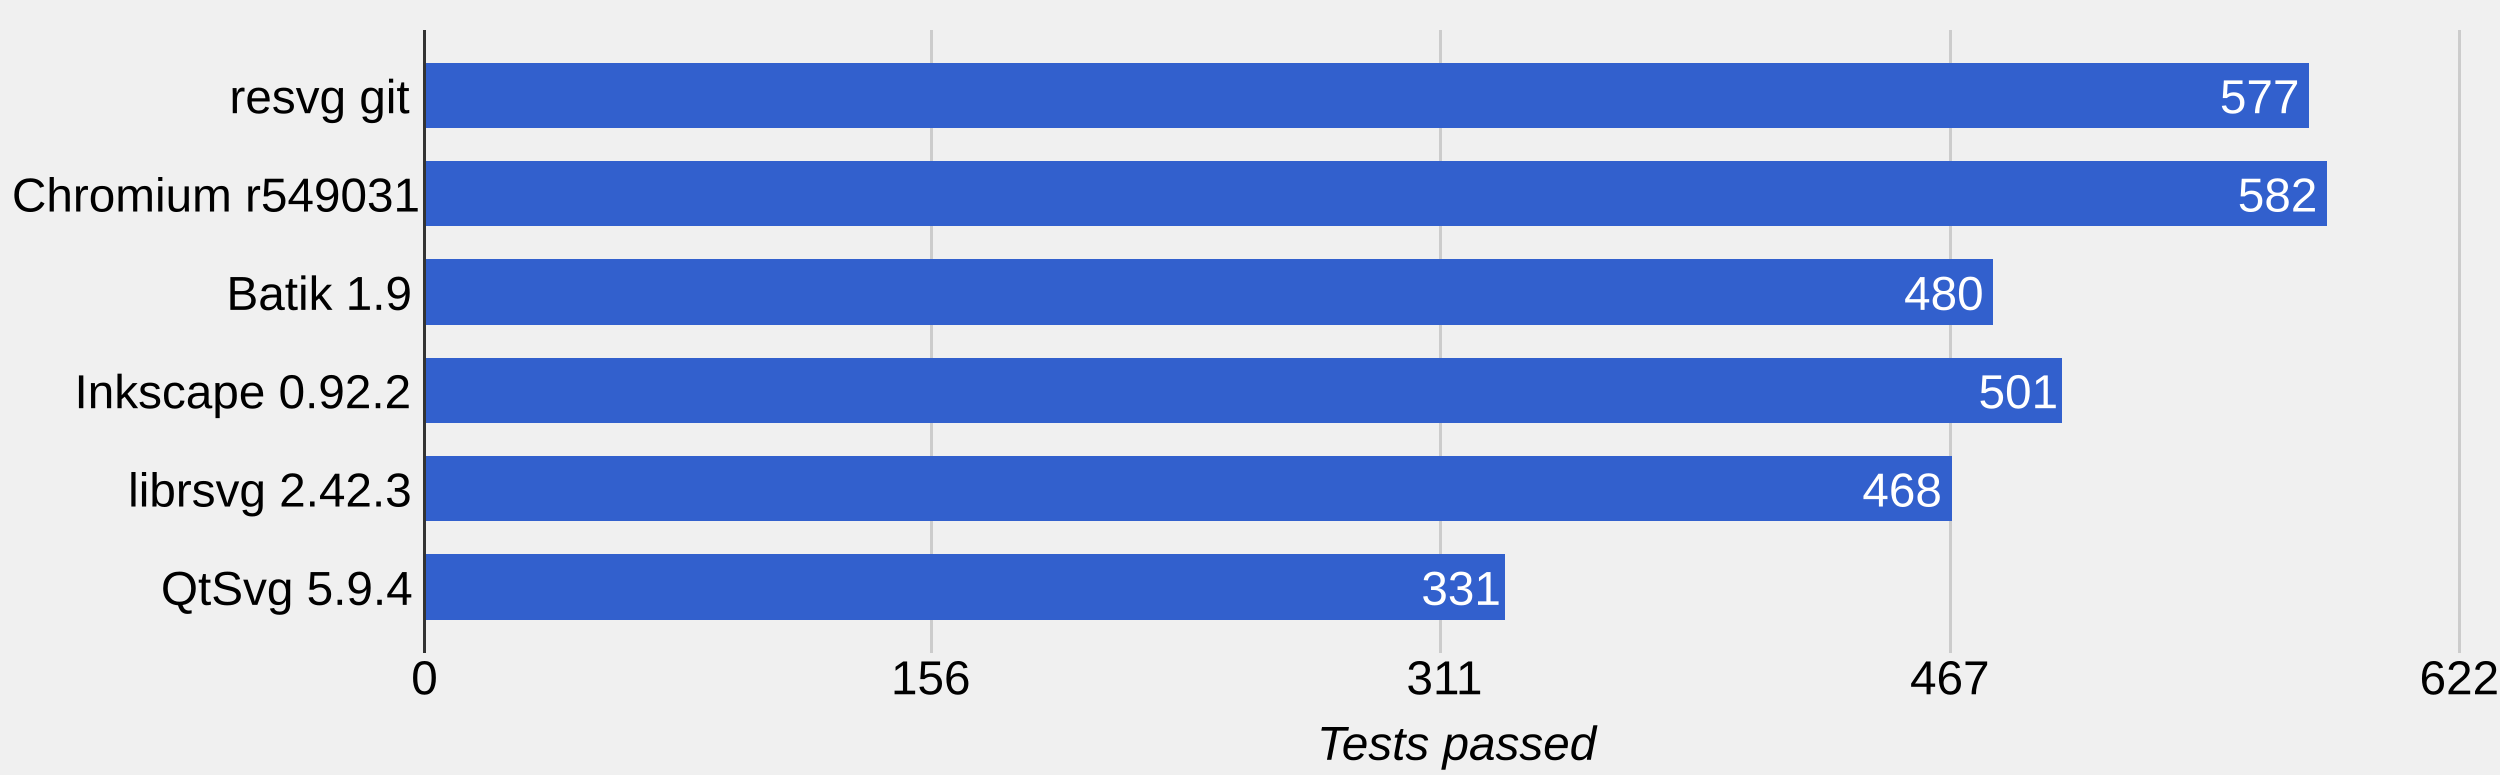
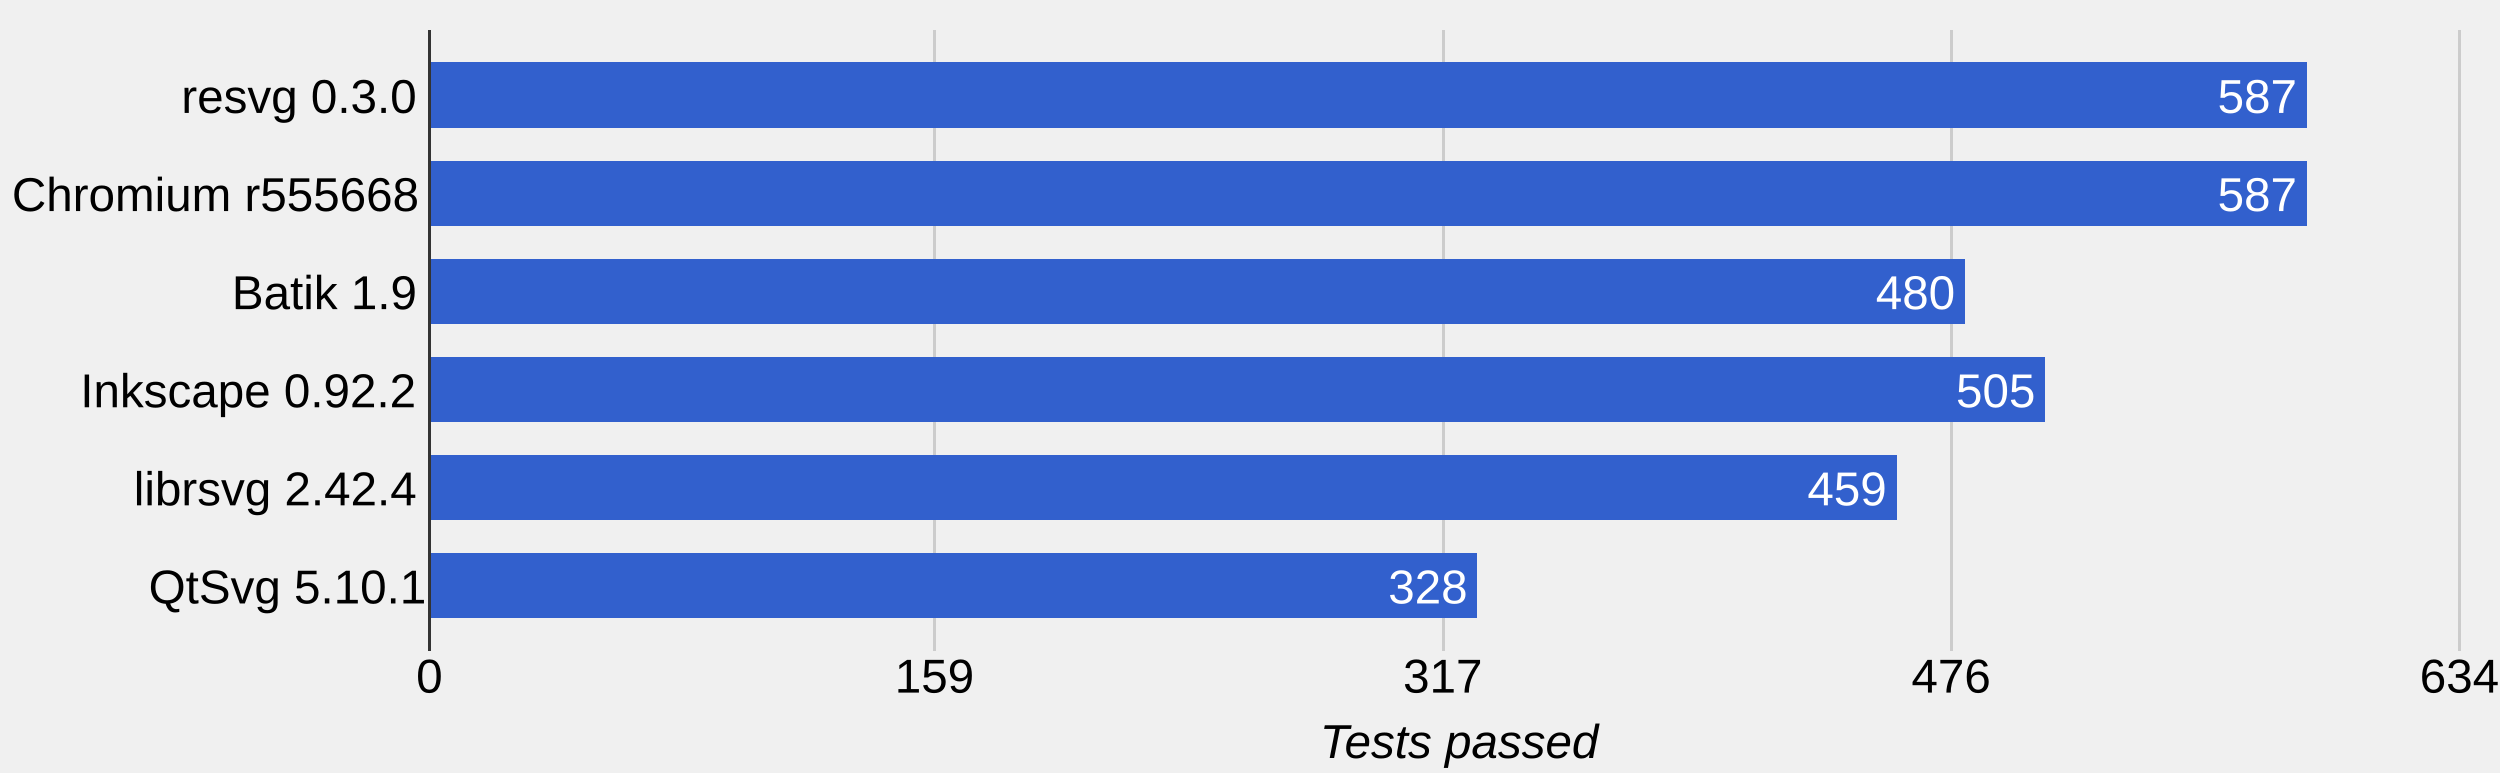
- <svg xmlns="http://www.w3.org/2000/svg" height="260" shape-rendering="crispEdges" width="839">
-   <text font-family="Arial" font-size="16" x="77" y="38">resvg git</text>
-   <text font-family="Arial" font-size="16" x="4" y="71">Chromium r549031</text>
-   <text font-family="Arial" font-size="16" x="76" y="104">Batik 1.9</text>
-   <text font-family="Arial" font-size="16" x="25" y="137">Inkscape 0.92.2</text>
-   <text font-family="Arial" font-size="16" x="43" y="170">librsvg 2.42.3</text>
-   <text font-family="Arial" font-size="16" x="54" y="203">QtSvg 5.9.4</text>
-   <rect fill="#ccc" height="209" width="1" x="142" y="10" />
-   <text fill="#000" font-family="Arial" font-size="16" x="138" y="233">0</text>
-   <rect fill="#ccc" height="209" width="1" x="312" y="10" />
-   <text fill="#000" font-family="Arial" font-size="16" x="299" y="233">156</text>
-   <rect fill="#ccc" height="209" width="1" x="483" y="10" />
-   <text fill="#000" font-family="Arial" font-size="16" x="472" y="233">311</text>
-   <rect fill="#ccc" height="209" width="1" x="654" y="10" />
-   <text fill="#000" font-family="Arial" font-size="16" x="641" y="233">467</text>
-   <rect fill="#ccc" height="209" width="1" x="825" y="10" />
-   <text fill="#000" font-family="Arial" font-size="16" x="812" y="233">622</text>
-   <rect fill="#3260cd" height="22" width="633" x="142" y="21" />
-   <text fill="#fff" font-family="Arial" font-size="16" x="745" y="38">577</text>
-   <rect fill="#3260cd" height="22" width="639" x="142" y="54" />
-   <text fill="#fff" font-family="Arial" font-size="16" x="751" y="71">582</text>
-   <rect fill="#3260cd" height="22" width="527" x="142" y="87" />
-   <text fill="#fff" font-family="Arial" font-size="16" x="639" y="104">480</text>
-   <rect fill="#3260cd" height="22" width="550" x="142" y="120" />
-   <text fill="#fff" font-family="Arial" font-size="16" x="664" y="137">501</text>
-   <rect fill="#3260cd" height="22" width="513" x="142" y="153" />
-   <text fill="#fff" font-family="Arial" font-size="16" x="625" y="170">468</text>
-   <rect fill="#3260cd" height="22" width="363" x="142" y="186" />
-   <text fill="#fff" font-family="Arial" font-size="16" x="477" y="203">331</text>
-   <rect fill="#333" height="209" width="1" x="142" y="10" />
-   <text font-family="Arial" font-size="16" font-style="italic" x="442" y="255">Tests passed</text>
+ <svg xmlns="http://www.w3.org/2000/svg" height="260" shape-rendering="crispEdges" width="841">
+   <text font-family="Arial" font-size="16" x="61" y="38">resvg 0.3.0</text>
+   <text font-family="Arial" font-size="16" x="4" y="71">Chromium r555668</text>
+   <text font-family="Arial" font-size="16" x="78" y="104">Batik 1.9</text>
+   <text font-family="Arial" font-size="16" x="27" y="137">Inkscape 0.92.2</text>
+   <text font-family="Arial" font-size="16" x="45" y="170">librsvg 2.42.4</text>
+   <text font-family="Arial" font-size="16" x="50" y="203">QtSvg 5.10.1</text>
+   <rect fill="#ccc" height="209" width="1" x="144" y="10" />
+   <text fill="#000" font-family="Arial" font-size="16" x="140" y="233">0</text>
+   <rect fill="#ccc" height="209" width="1" x="314" y="10" />
+   <text fill="#000" font-family="Arial" font-size="16" x="301" y="233">159</text>
+   <rect fill="#ccc" height="209" width="1" x="485" y="10" />
+   <text fill="#000" font-family="Arial" font-size="16" x="472" y="233">317</text>
+   <rect fill="#ccc" height="209" width="1" x="656" y="10" />
+   <text fill="#000" font-family="Arial" font-size="16" x="643" y="233">476</text>
+   <rect fill="#ccc" height="209" width="1" x="827" y="10" />
+   <text fill="#000" font-family="Arial" font-size="16" x="814" y="233">634</text>
+   <rect fill="#3260cd" height="22" width="632" x="144" y="21" />
+   <text fill="#fff" font-family="Arial" font-size="16" x="746" y="38">587</text>
+   <rect fill="#3260cd" height="22" width="632" x="144" y="54" />
+   <text fill="#fff" font-family="Arial" font-size="16" x="746" y="71">587</text>
+   <rect fill="#3260cd" height="22" width="517" x="144" y="87" />
+   <text fill="#fff" font-family="Arial" font-size="16" x="631" y="104">480</text>
+   <rect fill="#3260cd" height="22" width="544" x="144" y="120" />
+   <text fill="#fff" font-family="Arial" font-size="16" x="658" y="137">505</text>
+   <rect fill="#3260cd" height="22" width="494" x="144" y="153" />
+   <text fill="#fff" font-family="Arial" font-size="16" x="608" y="170">459</text>
+   <rect fill="#3260cd" height="22" width="353" x="144" y="186" />
+   <text fill="#fff" font-family="Arial" font-size="16" x="467" y="203">328</text>
+   <rect fill="#333" height="209" width="1" x="144" y="10" />
+   <text font-family="Arial" font-size="16" font-style="italic" x="444" y="255">Tests passed</text>
</svg>
